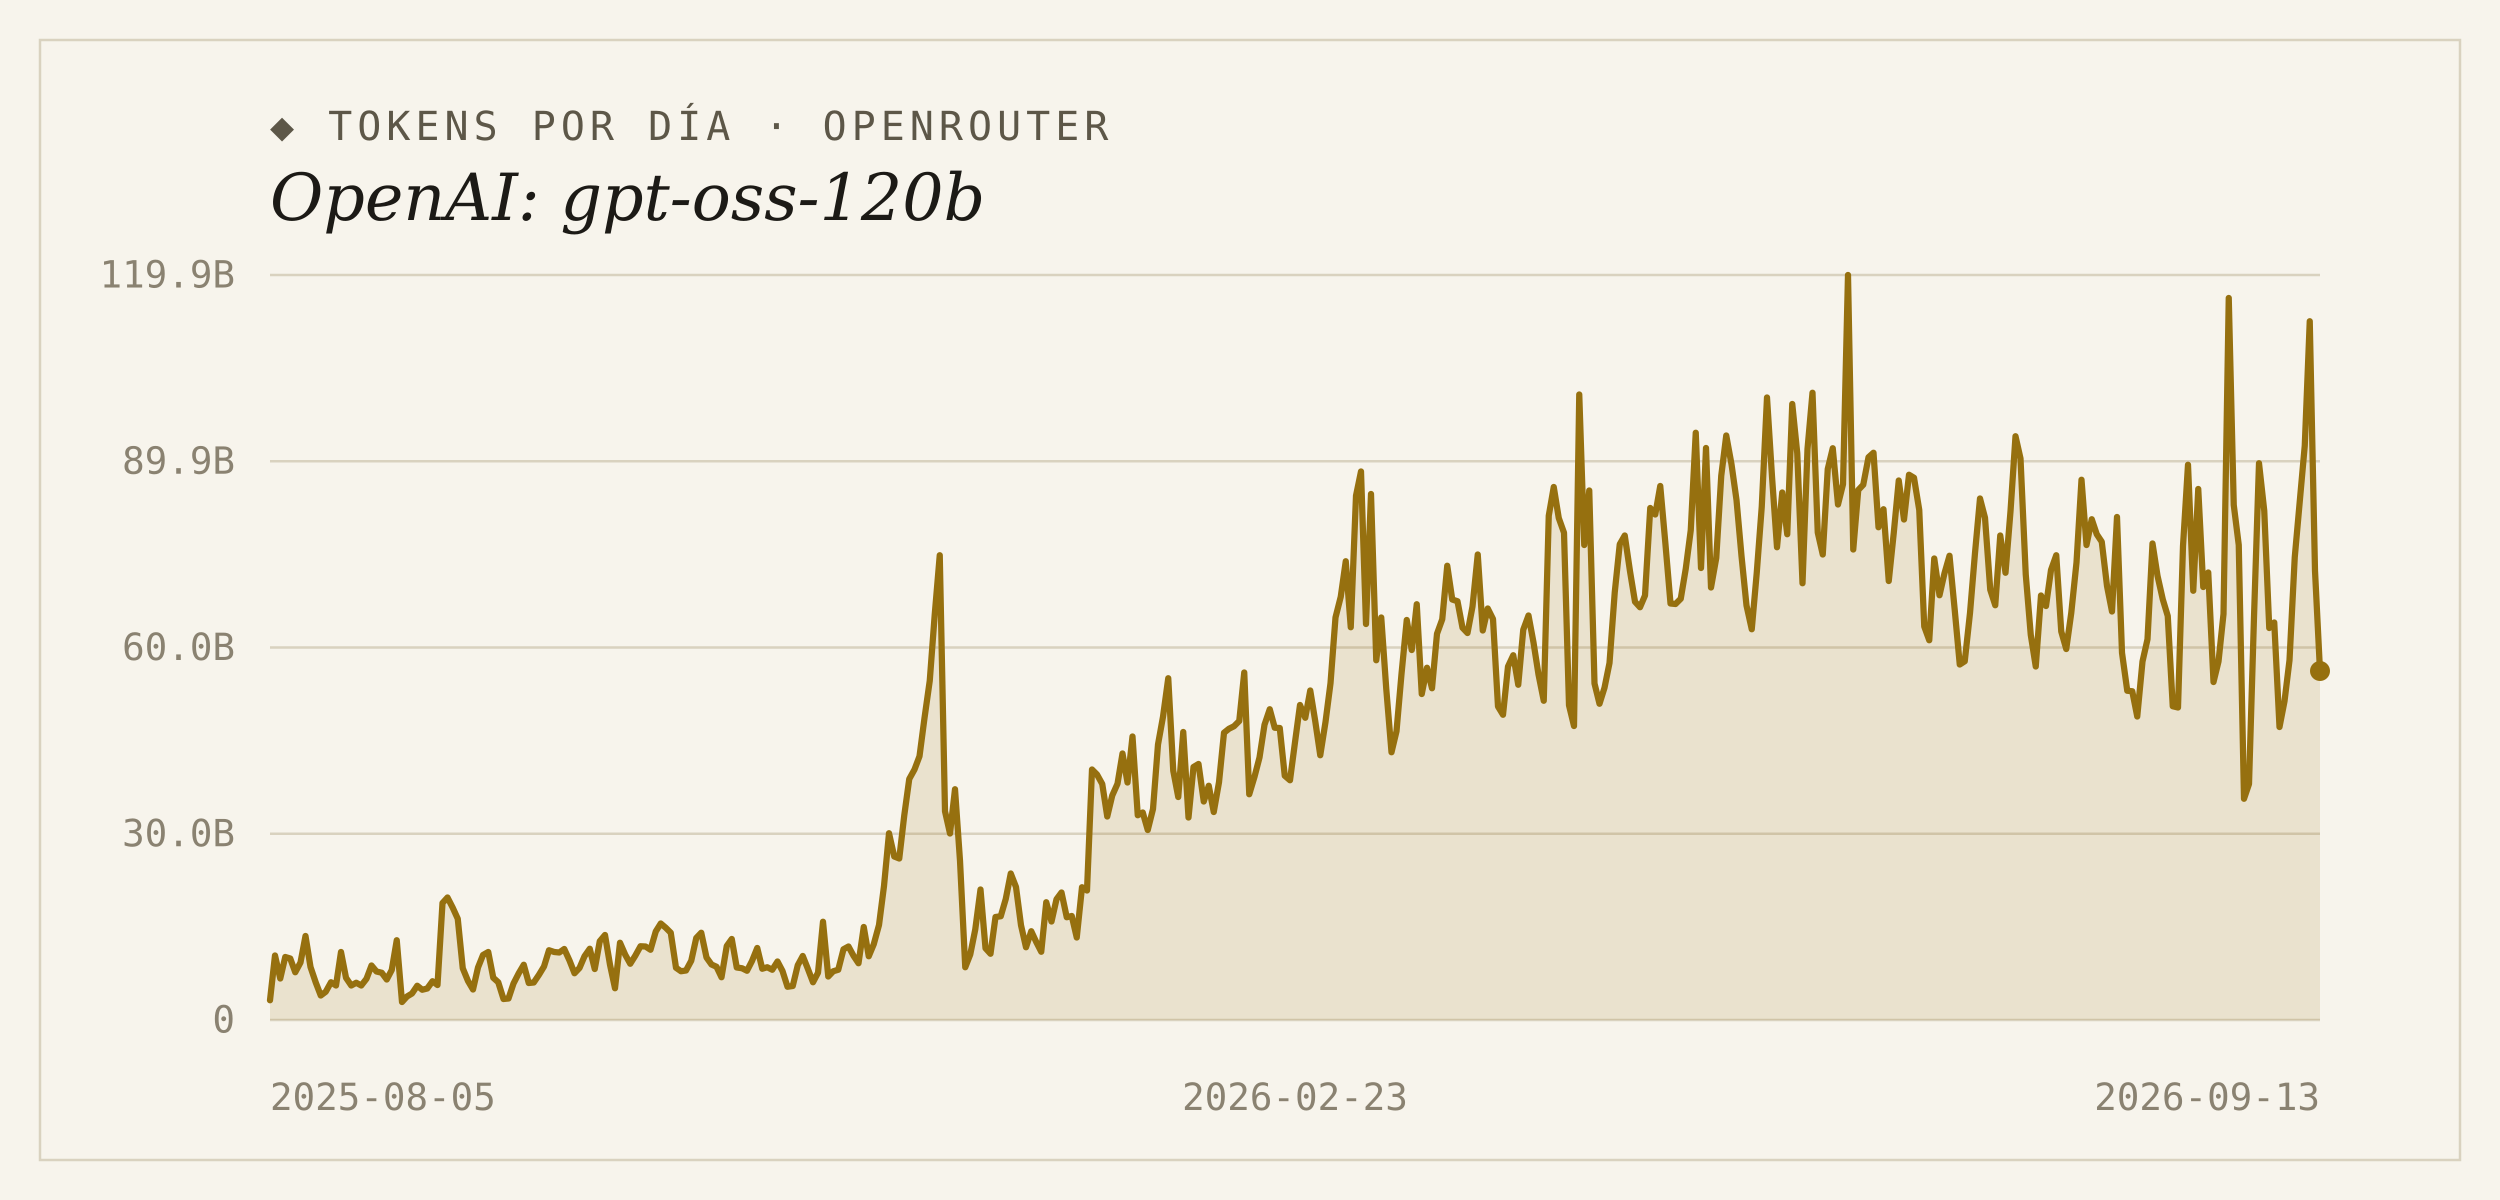
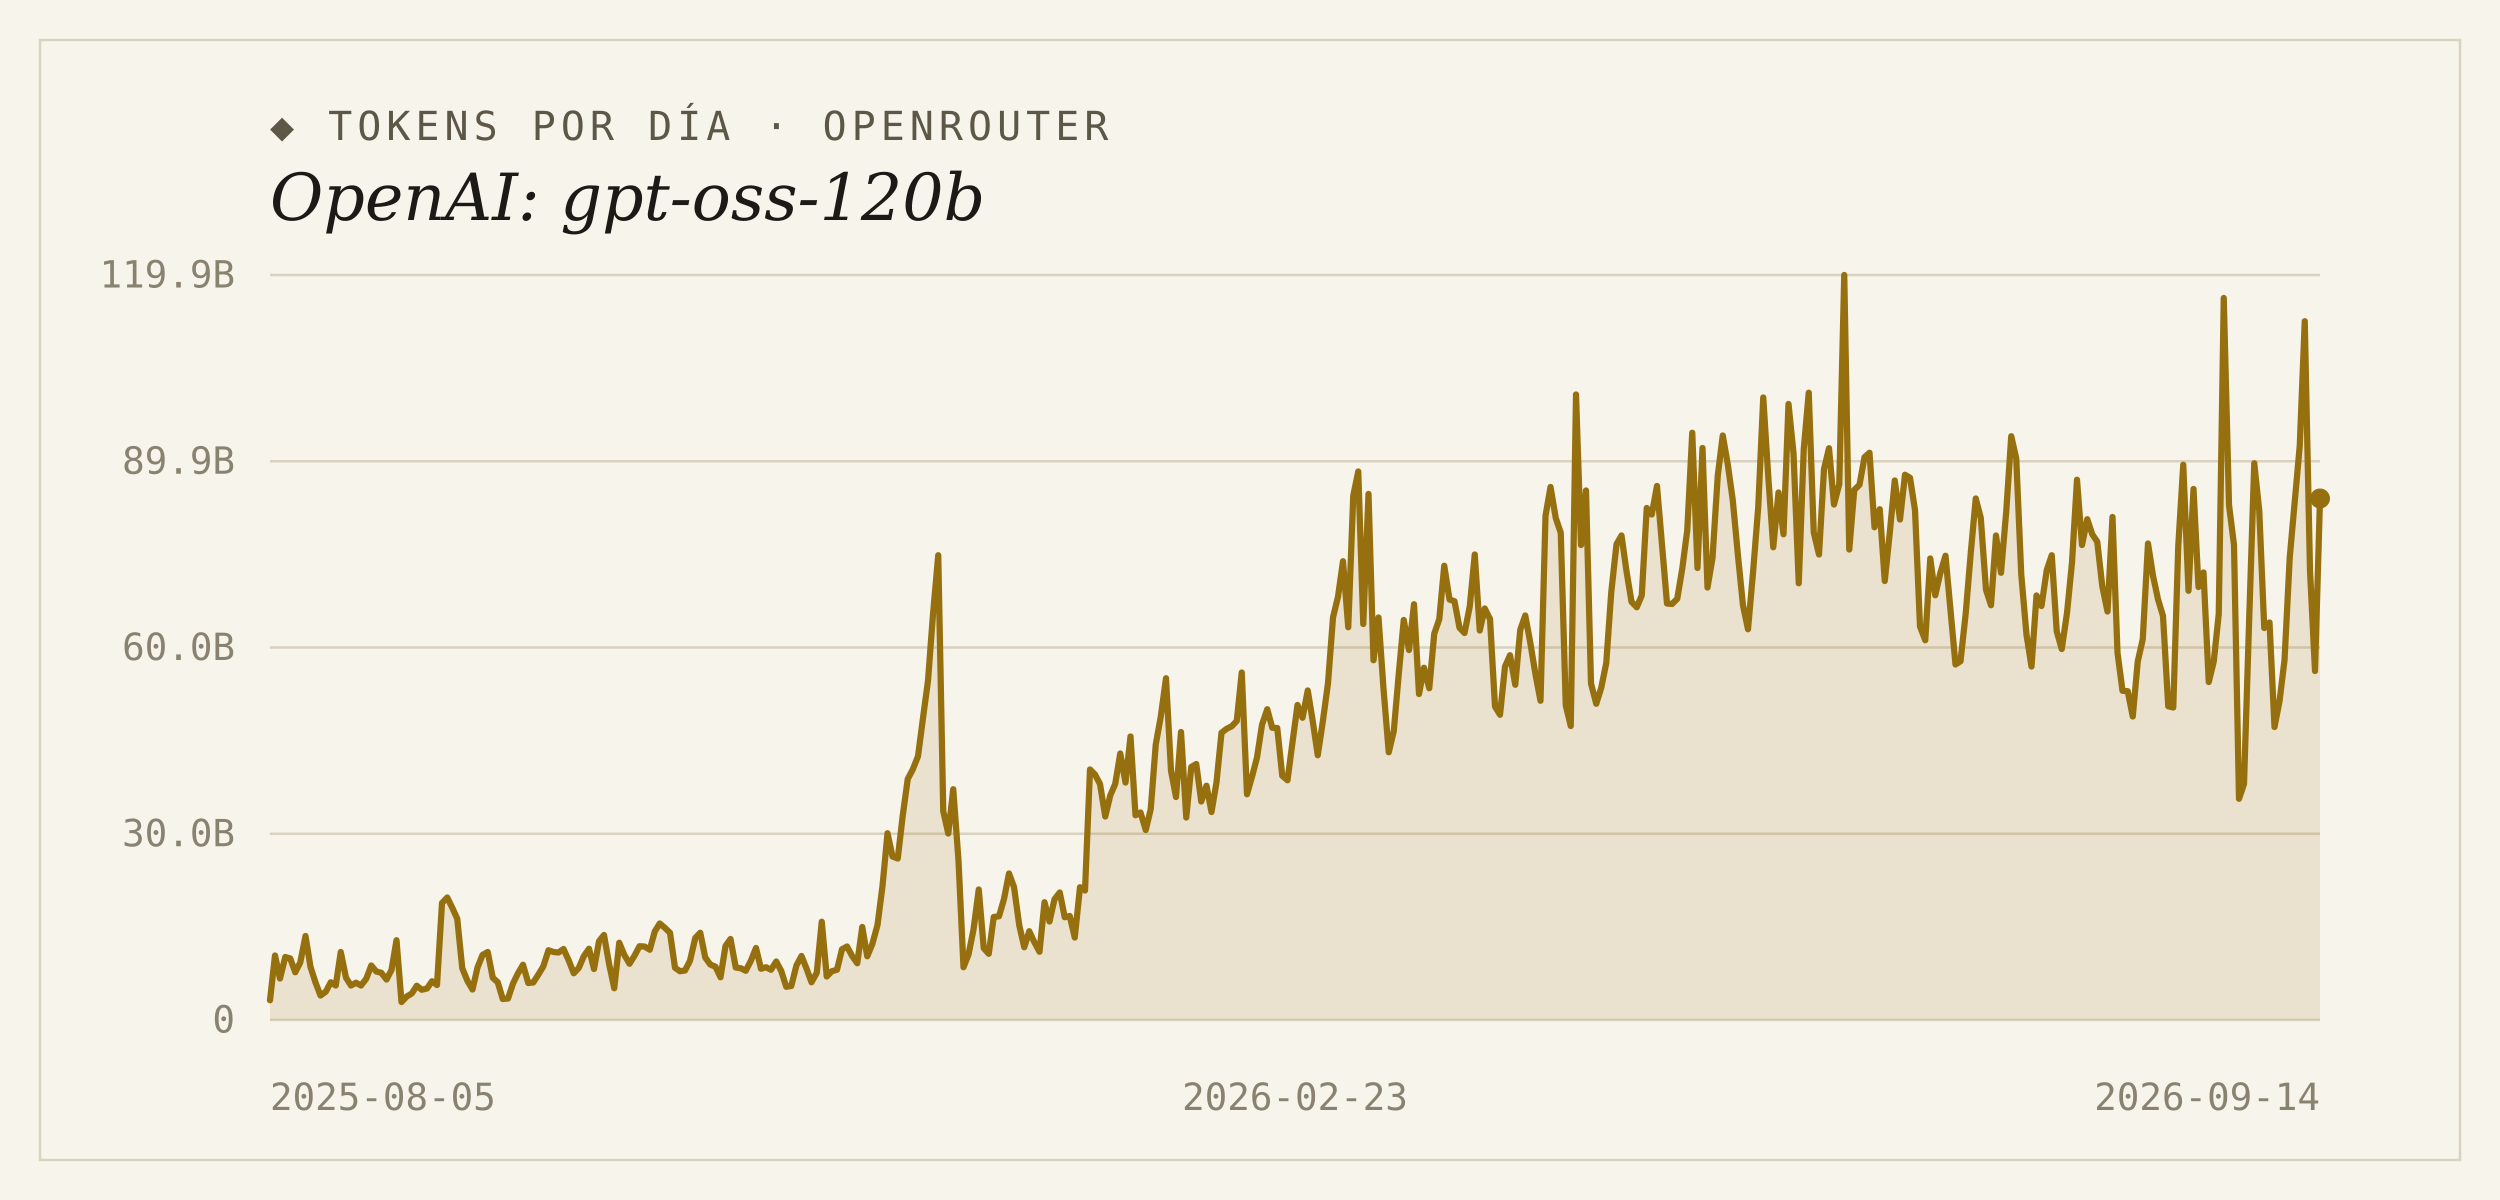
<svg xmlns="http://www.w3.org/2000/svg" width="1000" height="480" viewBox="0 0 1000 480">
  <rect width="1000" height="480" fill="#f7f4ec" />
  <rect x="16" y="16" width="968" height="448" fill="none" stroke="#d9d2bf" stroke-width="1" />
  <text x="108" y="56" font-family="'DejaVu Sans Mono', Consolas, monospace" font-size="16" letter-spacing="2" fill="#5d5748">◆ TOKENS POR DÍA · OPENROUTER</text>
  <text x="108" y="88" font-family="Georgia, 'DejaVu Serif', serif" font-size="26" font-style="italic" fill="#1c1a16">OpenAI: gpt-oss-120b</text>
  <line x1="108" y1="408.0" x2="928" y2="408.0" stroke="#d9d2bf" stroke-width="1" />
  <text x="94" y="413" text-anchor="end" font-family="'DejaVu Sans Mono', Consolas, monospace" font-size="15" fill="#8a8271">0</text>
  <line x1="108" y1="333.5" x2="928" y2="333.5" stroke="#d9d2bf" stroke-width="1" />
  <text x="94" y="338.5" text-anchor="end" font-family="'DejaVu Sans Mono', Consolas, monospace" font-size="15" fill="#8a8271">30.0B</text>
  <line x1="108" y1="259.0" x2="928" y2="259.0" stroke="#d9d2bf" stroke-width="1" />
  <text x="94" y="264" text-anchor="end" font-family="'DejaVu Sans Mono', Consolas, monospace" font-size="15" fill="#8a8271">60.0B</text>
  <line x1="108" y1="184.5" x2="928" y2="184.5" stroke="#d9d2bf" stroke-width="1" />
  <text x="94" y="189.5" text-anchor="end" font-family="'DejaVu Sans Mono', Consolas, monospace" font-size="15" fill="#8a8271">89.9B</text>
  <line x1="108" y1="110.0" x2="928" y2="110.0" stroke="#d9d2bf" stroke-width="1" />
  <text x="94" y="115" text-anchor="end" font-family="'DejaVu Sans Mono', Consolas, monospace" font-size="15" fill="#8a8271">119.9B</text>
-   <path d="M 108,408.0 L 108.0,400.1 L 110.0,382.2 L 112.1,391.4 L 114.1,382.8 L 116.1,383.4 L 118.1,388.9 L 120.2,385.0 L 122.2,374.4 L 124.2,386.8 L 126.3,393.0 L 128.3,398.2 L 130.3,396.7 L 132.4,392.9 L 134.4,394.2 L 136.4,380.8 L 138.4,391.1 L 140.5,394.2 L 142.5,393.1 L 144.5,394.2 L 146.6,391.5 L 148.6,386.2 L 150.6,388.6 L 152.7,389.1 L 154.7,391.8 L 156.7,388.0 L 158.7,376.1 L 160.8,400.8 L 162.8,398.6 L 164.8,397.4 L 166.9,394.3 L 168.9,395.9 L 170.9,395.4 L 173.0,392.5 L 175.0,394.0 L 177.0,361.2 L 179.0,359.0 L 181.1,363.1 L 183.1,367.5 L 185.1,387.3 L 187.2,392.4 L 189.2,395.8 L 191.2,387.0 L 193.2,382.0 L 195.3,380.8 L 197.3,391.1 L 199.3,392.9 L 201.4,399.6 L 203.4,399.4 L 205.4,393.4 L 207.5,389.3 L 209.5,385.9 L 211.5,393.2 L 213.5,393.0 L 215.6,389.9 L 217.6,386.6 L 219.6,380.1 L 221.7,380.8 L 223.7,381.0 L 225.7,379.6 L 227.8,384.2 L 229.8,389.3 L 231.8,387.2 L 233.8,382.5 L 235.9,379.5 L 237.9,387.6 L 239.9,376.5 L 242.0,374.0 L 244.0,385.9 L 246.0,395.3 L 248.0,377.1 L 250.1,381.9 L 252.1,385.5 L 254.1,382.3 L 256.2,378.5 L 258.2,378.6 L 260.2,379.9 L 262.3,372.6 L 264.3,369.4 L 266.3,371.1 L 268.3,373.1 L 270.4,387.1 L 272.4,388.5 L 274.4,388.2 L 276.5,384.3 L 278.5,375.2 L 280.5,373.1 L 282.6,383.0 L 284.6,385.8 L 286.6,386.7 L 288.6,390.9 L 290.7,378.4 L 292.7,375.6 L 294.7,387.0 L 296.8,387.3 L 298.8,388.3 L 300.8,384.4 L 302.9,379.2 L 304.9,387.5 L 306.9,386.9 L 308.9,387.9 L 311.0,384.6 L 313.0,388.4 L 315.0,394.7 L 317.1,394.4 L 319.1,386.1 L 321.1,382.4 L 323.1,387.4 L 325.2,392.9 L 327.2,389.1 L 329.2,368.7 L 331.3,390.6 L 333.3,388.5 L 335.3,387.9 L 337.4,379.7 L 339.4,378.6 L 341.4,382.3 L 343.4,385.3 L 345.5,370.8 L 347.5,382.5 L 349.5,377.7 L 351.6,370.0 L 353.6,354.4 L 355.6,333.3 L 357.7,342.6 L 359.7,343.4 L 361.7,326.2 L 363.7,311.6 L 365.8,307.8 L 367.8,302.5 L 369.8,287.2 L 371.9,272.3 L 373.9,245.7 L 375.9,222.1 L 378.0,324.5 L 380.0,333.4 L 382.0,315.7 L 384.0,344.3 L 386.1,386.9 L 388.1,381.8 L 390.1,371.8 L 392.2,355.8 L 394.2,379.3 L 396.2,381.5 L 398.2,366.8 L 400.3,366.5 L 402.3,359.6 L 404.3,349.4 L 406.4,354.8 L 408.4,370.1 L 410.4,378.9 L 412.5,372.5 L 414.5,376.8 L 416.5,380.7 L 418.5,360.9 L 420.6,368.6 L 422.6,359.7 L 424.6,357.0 L 426.7,366.9 L 428.7,366.4 L 430.7,375.0 L 432.8,354.9 L 434.8,356.2 L 436.8,307.8 L 438.8,309.8 L 440.9,313.6 L 442.9,326.6 L 444.9,318.2 L 447.0,313.5 L 449.0,301.4 L 451.0,313.0 L 453.0,294.6 L 455.1,326.1 L 457.1,325.0 L 459.1,332.0 L 461.2,323.6 L 463.2,297.8 L 465.2,286.7 L 467.3,271.3 L 469.3,308.3 L 471.3,318.8 L 473.3,292.8 L 475.4,327.0 L 477.4,306.8 L 479.4,305.6 L 481.5,320.6 L 483.5,314.3 L 485.5,324.8 L 487.6,312.9 L 489.6,293.1 L 491.6,291.5 L 493.6,290.5 L 495.7,288.4 L 497.7,269.0 L 499.7,317.7 L 501.8,310.7 L 503.8,303.0 L 505.8,289.9 L 507.9,283.7 L 509.9,291.1 L 511.9,291.2 L 513.9,310.3 L 516.0,312.1 L 518.0,296.9 L 520.0,282.0 L 522.1,287.1 L 524.1,276.2 L 526.1,288.5 L 528.1,302.1 L 530.2,288.8 L 532.2,273.3 L 534.2,247.0 L 536.3,238.7 L 538.3,224.5 L 540.3,250.9 L 542.4,198.3 L 544.4,188.6 L 546.4,249.6 L 548.4,197.6 L 550.5,264.1 L 552.5,247.0 L 554.5,275.5 L 556.6,300.9 L 558.6,292.5 L 560.6,269.6 L 562.7,248.0 L 564.7,260.0 L 566.7,241.7 L 568.7,277.6 L 570.8,267.1 L 572.8,275.3 L 574.8,253.5 L 576.9,247.7 L 578.9,226.3 L 580.9,239.8 L 583.0,240.5 L 585.0,251.1 L 587.0,253.2 L 589.0,242.6 L 591.1,221.8 L 593.1,252.2 L 595.1,243.4 L 597.2,247.6 L 599.2,282.6 L 601.2,285.9 L 603.2,266.6 L 605.3,262.1 L 607.3,273.9 L 609.3,251.9 L 611.4,246.2 L 613.4,257.0 L 615.4,269.8 L 617.5,280.3 L 619.5,206.3 L 621.5,194.8 L 623.5,207.2 L 625.6,213.1 L 627.6,282.1 L 629.6,290.4 L 631.7,157.8 L 633.7,218.0 L 635.7,196.2 L 637.8,273.4 L 639.8,281.5 L 641.8,275.1 L 643.8,265.2 L 645.9,236.9 L 647.9,217.7 L 649.9,214.2 L 652.0,228.5 L 654.0,240.7 L 656.0,242.9 L 658.0,238.2 L 660.1,203.2 L 662.1,205.8 L 664.1,194.4 L 666.2,217.9 L 668.2,241.4 L 670.2,241.6 L 672.3,239.5 L 674.3,227.5 L 676.3,212.1 L 678.3,173.1 L 680.4,227.2 L 682.4,179.2 L 684.4,235.0 L 686.5,223.2 L 688.5,190.3 L 690.5,174.2 L 692.6,185.7 L 694.6,200.0 L 696.6,222.4 L 698.6,242.2 L 700.7,251.7 L 702.7,229.1 L 704.7,202.7 L 706.8,159.0 L 708.8,190.6 L 710.8,218.9 L 712.9,197.0 L 714.9,213.7 L 716.9,161.6 L 718.9,181.3 L 721.0,233.3 L 723.0,179.6 L 725.0,157.1 L 727.1,213.0 L 729.1,221.8 L 731.1,187.6 L 733.1,179.3 L 735.2,201.8 L 737.2,193.7 L 739.2,110.0 L 741.3,219.8 L 743.3,196.0 L 745.3,193.9 L 747.4,182.9 L 749.4,181.1 L 751.4,210.9 L 753.4,203.7 L 755.5,232.4 L 757.5,213.2 L 759.5,192.2 L 761.6,207.8 L 763.6,189.9 L 765.6,191.1 L 767.7,204.0 L 769.7,250.6 L 771.7,256.1 L 773.7,223.4 L 775.8,238.1 L 777.8,229.3 L 779.8,222.3 L 781.9,244.1 L 783.9,265.8 L 785.9,264.5 L 788.0,245.2 L 790.0,221.2 L 792.0,199.4 L 794.0,207.1 L 796.1,235.9 L 798.1,242.1 L 800.1,214.2 L 802.2,229.1 L 804.2,204.5 L 806.2,174.5 L 808.2,183.4 L 810.3,229.8 L 812.3,253.9 L 814.3,266.6 L 816.4,238.2 L 818.4,242.4 L 820.4,228.0 L 822.5,222.1 L 824.5,252.6 L 826.5,259.6 L 828.5,245.2 L 830.6,225.0 L 832.6,191.9 L 834.6,218.0 L 836.7,207.7 L 838.7,213.7 L 840.7,216.7 L 842.8,234.4 L 844.8,244.6 L 846.8,206.8 L 848.8,261.1 L 850.9,276.3 L 852.9,276.5 L 854.9,286.6 L 857.0,264.6 L 859.0,255.7 L 861.0,217.4 L 863.0,230.3 L 865.1,239.7 L 867.1,246.4 L 869.1,282.5 L 871.2,283.0 L 873.2,218.4 L 875.2,185.9 L 877.3,236.3 L 879.3,195.6 L 881.3,234.8 L 883.3,229.0 L 885.4,272.8 L 887.4,264.6 L 889.4,245.6 L 891.5,119.2 L 893.5,202.0 L 895.5,218.0 L 897.6,319.5 L 899.6,313.6 L 901.6,246.8 L 903.6,185.3 L 905.7,204.3 L 907.7,251.2 L 909.7,249.0 L 911.8,290.8 L 913.8,280.5 L 915.8,264.1 L 917.9,222.9 L 919.9,200.6 L 921.9,178.3 L 923.9,128.5 L 926.0,228.3 L 928.0,268.4 L 928.0,408.0 Z" fill="#96700f" fill-opacity="0.14" />
-   <polyline points="108.0,400.1 110.0,382.2 112.1,391.4 114.1,382.8 116.1,383.4 118.1,388.9 120.2,385.0 122.2,374.4 124.2,386.8 126.3,393.0 128.3,398.2 130.3,396.7 132.4,392.9 134.4,394.2 136.4,380.8 138.4,391.1 140.5,394.2 142.5,393.1 144.5,394.2 146.6,391.5 148.6,386.2 150.6,388.6 152.7,389.1 154.7,391.8 156.7,388.0 158.7,376.1 160.8,400.8 162.8,398.6 164.8,397.4 166.9,394.3 168.9,395.9 170.9,395.4 173.0,392.5 175.0,394.0 177.0,361.2 179.0,359.0 181.1,363.1 183.1,367.5 185.1,387.3 187.2,392.4 189.2,395.8 191.2,387.0 193.2,382.0 195.3,380.8 197.3,391.1 199.3,392.9 201.4,399.6 203.4,399.4 205.4,393.4 207.5,389.3 209.5,385.9 211.5,393.2 213.5,393.0 215.6,389.9 217.6,386.6 219.6,380.1 221.7,380.8 223.7,381.0 225.7,379.6 227.8,384.2 229.8,389.3 231.8,387.2 233.8,382.5 235.9,379.5 237.9,387.6 239.9,376.5 242.0,374.0 244.0,385.9 246.0,395.3 248.0,377.1 250.1,381.9 252.1,385.5 254.1,382.3 256.2,378.5 258.2,378.6 260.2,379.9 262.3,372.6 264.3,369.4 266.3,371.1 268.3,373.1 270.4,387.1 272.4,388.5 274.4,388.2 276.5,384.3 278.5,375.2 280.5,373.1 282.6,383.0 284.6,385.8 286.6,386.7 288.6,390.9 290.7,378.4 292.7,375.6 294.7,387.0 296.8,387.3 298.8,388.3 300.8,384.4 302.9,379.2 304.9,387.5 306.9,386.9 308.9,387.9 311.0,384.6 313.0,388.4 315.0,394.7 317.1,394.4 319.1,386.1 321.1,382.4 323.1,387.4 325.2,392.9 327.2,389.1 329.2,368.7 331.3,390.6 333.3,388.5 335.3,387.9 337.4,379.7 339.4,378.6 341.4,382.3 343.4,385.3 345.5,370.8 347.5,382.5 349.5,377.7 351.6,370.0 353.6,354.4 355.6,333.3 357.7,342.6 359.7,343.4 361.7,326.2 363.7,311.6 365.8,307.8 367.8,302.5 369.8,287.2 371.9,272.3 373.9,245.7 375.9,222.1 378.0,324.5 380.0,333.4 382.0,315.7 384.0,344.3 386.1,386.9 388.1,381.8 390.1,371.8 392.2,355.8 394.2,379.3 396.2,381.5 398.2,366.8 400.3,366.5 402.3,359.6 404.3,349.4 406.4,354.8 408.4,370.1 410.4,378.9 412.5,372.5 414.5,376.8 416.5,380.7 418.5,360.9 420.6,368.6 422.6,359.7 424.6,357.0 426.7,366.9 428.7,366.4 430.7,375.0 432.8,354.9 434.8,356.2 436.8,307.8 438.8,309.8 440.9,313.6 442.9,326.6 444.9,318.2 447.0,313.5 449.0,301.4 451.0,313.0 453.0,294.6 455.1,326.1 457.1,325.0 459.1,332.0 461.2,323.6 463.2,297.8 465.2,286.7 467.3,271.3 469.3,308.3 471.3,318.8 473.3,292.8 475.4,327.0 477.4,306.8 479.4,305.6 481.5,320.6 483.5,314.3 485.5,324.8 487.6,312.9 489.6,293.1 491.6,291.5 493.6,290.5 495.7,288.4 497.7,269.0 499.7,317.7 501.8,310.7 503.8,303.0 505.8,289.9 507.9,283.7 509.9,291.1 511.9,291.2 513.9,310.3 516.0,312.1 518.0,296.9 520.0,282.0 522.1,287.1 524.1,276.2 526.1,288.5 528.1,302.1 530.2,288.8 532.2,273.3 534.2,247.0 536.3,238.7 538.3,224.5 540.3,250.9 542.4,198.3 544.4,188.6 546.4,249.6 548.4,197.6 550.5,264.1 552.5,247.0 554.5,275.5 556.6,300.9 558.6,292.5 560.6,269.6 562.7,248.0 564.7,260.0 566.7,241.7 568.7,277.6 570.8,267.1 572.8,275.3 574.8,253.5 576.9,247.7 578.9,226.3 580.9,239.8 583.0,240.5 585.0,251.1 587.0,253.2 589.0,242.6 591.1,221.8 593.1,252.2 595.1,243.4 597.2,247.6 599.2,282.6 601.2,285.9 603.2,266.6 605.3,262.1 607.3,273.9 609.3,251.9 611.4,246.2 613.4,257.0 615.4,269.8 617.5,280.3 619.5,206.3 621.5,194.8 623.5,207.2 625.6,213.1 627.6,282.1 629.6,290.4 631.7,157.8 633.7,218.0 635.7,196.2 637.8,273.4 639.8,281.5 641.8,275.1 643.8,265.2 645.9,236.9 647.9,217.7 649.9,214.2 652.0,228.5 654.0,240.7 656.0,242.9 658.0,238.2 660.1,203.2 662.1,205.8 664.1,194.4 666.2,217.9 668.2,241.4 670.2,241.6 672.3,239.5 674.3,227.5 676.3,212.1 678.3,173.1 680.4,227.2 682.4,179.2 684.4,235.0 686.5,223.2 688.5,190.3 690.5,174.2 692.6,185.7 694.6,200.0 696.6,222.4 698.6,242.2 700.7,251.7 702.7,229.1 704.7,202.7 706.8,159.0 708.8,190.6 710.8,218.9 712.9,197.0 714.9,213.7 716.9,161.6 718.9,181.3 721.0,233.3 723.0,179.6 725.0,157.1 727.1,213.0 729.1,221.8 731.1,187.6 733.1,179.3 735.2,201.8 737.2,193.7 739.2,110.0 741.3,219.8 743.3,196.0 745.3,193.9 747.4,182.9 749.4,181.1 751.4,210.9 753.4,203.7 755.5,232.4 757.5,213.2 759.5,192.2 761.6,207.8 763.6,189.9 765.6,191.1 767.7,204.0 769.7,250.6 771.7,256.1 773.7,223.4 775.8,238.1 777.8,229.3 779.8,222.3 781.9,244.1 783.9,265.8 785.9,264.5 788.0,245.2 790.0,221.2 792.0,199.4 794.0,207.1 796.1,235.9 798.1,242.1 800.1,214.2 802.2,229.1 804.2,204.5 806.2,174.5 808.2,183.4 810.3,229.8 812.3,253.9 814.3,266.6 816.4,238.2 818.4,242.4 820.4,228.0 822.5,222.1 824.5,252.6 826.5,259.6 828.5,245.2 830.6,225.0 832.6,191.9 834.6,218.0 836.7,207.7 838.7,213.7 840.7,216.7 842.8,234.4 844.8,244.6 846.8,206.8 848.8,261.1 850.9,276.3 852.9,276.5 854.9,286.6 857.0,264.6 859.0,255.7 861.0,217.4 863.0,230.3 865.1,239.7 867.1,246.4 869.1,282.5 871.2,283.0 873.2,218.4 875.2,185.9 877.3,236.3 879.3,195.6 881.3,234.8 883.3,229.0 885.4,272.8 887.4,264.6 889.4,245.6 891.5,119.2 893.5,202.0 895.5,218.0 897.6,319.5 899.6,313.6 901.6,246.8 903.6,185.3 905.7,204.3 907.7,251.2 909.7,249.0 911.8,290.8 913.8,280.5 915.8,264.1 917.9,222.9 919.9,200.6 921.9,178.3 923.9,128.5 926.0,228.3 928.0,268.4" fill="none" stroke="#96700f" stroke-width="2.5" stroke-linejoin="round" stroke-linecap="round" />
-   <circle cx="928.0" cy="268.4" r="4" fill="#96700f" />
+   <path d="M 108,408.0 L 108.0,400.1 L 110.0,382.2 L 112.0,391.4 L 114.1,382.8 L 116.1,383.4 L 118.1,388.9 L 120.1,385.0 L 122.2,374.4 L 124.2,386.8 L 126.2,393.0 L 128.2,398.2 L 130.3,396.7 L 132.3,392.9 L 134.3,394.2 L 136.3,380.8 L 138.4,391.1 L 140.4,394.2 L 142.4,393.1 L 144.4,394.2 L 146.5,391.5 L 148.5,386.2 L 150.5,388.6 L 152.5,389.1 L 154.6,391.8 L 156.6,388.0 L 158.6,376.1 L 160.6,400.8 L 162.7,398.6 L 164.7,397.4 L 166.7,394.3 L 168.7,395.9 L 170.8,395.4 L 172.8,392.5 L 174.8,394.0 L 176.8,361.2 L 178.9,359.0 L 180.9,363.1 L 182.9,367.5 L 184.9,387.3 L 187.0,392.4 L 189.0,395.8 L 191.0,387.0 L 193.0,382.0 L 195.1,380.8 L 197.1,391.1 L 199.1,392.9 L 201.1,399.6 L 203.2,399.4 L 205.2,393.4 L 207.2,389.3 L 209.2,385.9 L 211.3,393.2 L 213.3,393.0 L 215.3,389.9 L 217.3,386.6 L 219.4,380.1 L 221.4,380.8 L 223.4,381.0 L 225.4,379.6 L 227.5,384.2 L 229.5,389.3 L 231.5,387.2 L 233.5,382.5 L 235.6,379.5 L 237.6,387.6 L 239.6,376.5 L 241.6,374.0 L 243.7,385.9 L 245.7,395.3 L 247.7,377.1 L 249.7,381.9 L 251.8,385.5 L 253.8,382.3 L 255.8,378.5 L 257.8,378.6 L 259.9,379.9 L 261.9,372.6 L 263.9,369.4 L 265.9,371.1 L 268.0,373.1 L 270.0,387.1 L 272.0,388.5 L 274.0,388.2 L 276.0,384.3 L 278.1,375.2 L 280.1,373.1 L 282.1,383.0 L 284.1,385.8 L 286.2,386.7 L 288.2,390.9 L 290.2,378.4 L 292.2,375.6 L 294.3,387.0 L 296.3,387.3 L 298.3,388.3 L 300.3,384.4 L 302.4,379.2 L 304.4,387.5 L 306.4,386.9 L 308.4,387.9 L 310.5,384.6 L 312.5,388.4 L 314.5,394.7 L 316.5,394.4 L 318.6,386.1 L 320.6,382.4 L 322.6,387.4 L 324.6,392.9 L 326.7,389.1 L 328.7,368.7 L 330.7,390.6 L 332.7,388.5 L 334.8,387.9 L 336.8,379.7 L 338.8,378.6 L 340.8,382.3 L 342.9,385.3 L 344.9,370.8 L 346.9,382.5 L 348.9,377.7 L 351.0,370.0 L 353.0,354.4 L 355.0,333.3 L 357.0,342.6 L 359.1,343.4 L 361.1,326.2 L 363.1,311.6 L 365.1,307.8 L 367.2,302.5 L 369.2,287.2 L 371.2,272.3 L 373.2,245.7 L 375.3,222.1 L 377.3,324.5 L 379.3,333.4 L 381.3,315.7 L 383.4,344.3 L 385.4,386.9 L 387.4,381.8 L 389.4,371.8 L 391.5,355.8 L 393.5,379.3 L 395.5,381.5 L 397.5,366.8 L 399.6,366.5 L 401.6,359.6 L 403.6,349.4 L 405.6,354.8 L 407.7,370.1 L 409.7,378.9 L 411.7,372.5 L 413.7,376.8 L 415.8,380.7 L 417.8,360.9 L 419.8,368.6 L 421.8,359.7 L 423.9,357.0 L 425.9,366.9 L 427.9,366.4 L 429.9,375.0 L 432.0,354.9 L 434.0,356.2 L 436.0,307.8 L 438.0,309.8 L 440.0,313.6 L 442.1,326.6 L 444.1,318.2 L 446.1,313.5 L 448.1,301.4 L 450.2,313.0 L 452.2,294.6 L 454.2,326.1 L 456.2,325.0 L 458.3,332.0 L 460.3,323.6 L 462.3,297.8 L 464.3,286.7 L 466.4,271.3 L 468.4,308.3 L 470.4,318.8 L 472.4,292.8 L 474.5,327.0 L 476.5,306.8 L 478.5,305.6 L 480.5,320.6 L 482.6,314.3 L 484.6,324.8 L 486.6,312.9 L 488.6,293.1 L 490.7,291.5 L 492.7,290.5 L 494.7,288.4 L 496.7,269.0 L 498.8,317.7 L 500.8,310.7 L 502.8,303.0 L 504.8,289.9 L 506.9,283.7 L 508.9,291.1 L 510.9,291.2 L 512.9,310.3 L 515.0,312.1 L 517.0,296.9 L 519.0,282.0 L 521.0,287.1 L 523.1,276.2 L 525.1,288.5 L 527.1,302.1 L 529.1,288.8 L 531.2,273.3 L 533.2,247.0 L 535.2,238.7 L 537.2,224.5 L 539.3,250.9 L 541.3,198.3 L 543.3,188.6 L 545.3,249.6 L 547.4,197.6 L 549.4,264.1 L 551.4,247.0 L 553.4,275.5 L 555.5,300.9 L 557.5,292.5 L 559.5,269.6 L 561.5,248.0 L 563.6,260.0 L 565.6,241.7 L 567.6,277.6 L 569.6,267.1 L 571.7,275.3 L 573.7,253.5 L 575.7,247.7 L 577.7,226.3 L 579.8,239.8 L 581.8,240.5 L 583.8,251.1 L 585.8,253.2 L 587.9,242.6 L 589.9,221.8 L 591.9,252.2 L 593.9,243.4 L 596.0,247.6 L 598.0,282.6 L 600.0,285.9 L 602.0,266.6 L 604.0,262.1 L 606.1,273.9 L 608.1,251.9 L 610.1,246.2 L 612.1,257.0 L 614.2,269.8 L 616.2,280.3 L 618.2,206.3 L 620.2,194.8 L 622.3,207.2 L 624.3,213.1 L 626.3,282.1 L 628.3,290.4 L 630.4,157.8 L 632.4,218.0 L 634.4,196.2 L 636.4,273.4 L 638.5,281.5 L 640.5,275.1 L 642.5,265.2 L 644.5,236.9 L 646.6,217.7 L 648.6,214.2 L 650.6,228.5 L 652.6,240.7 L 654.7,242.9 L 656.7,238.2 L 658.7,203.2 L 660.7,205.8 L 662.8,194.4 L 664.8,217.9 L 666.8,241.4 L 668.8,241.6 L 670.9,239.5 L 672.9,227.5 L 674.9,212.1 L 676.9,173.1 L 679.0,227.2 L 681.0,179.2 L 683.0,235.0 L 685.0,223.2 L 687.1,190.3 L 689.1,174.2 L 691.1,185.7 L 693.1,200.0 L 695.2,222.4 L 697.2,242.2 L 699.2,251.7 L 701.2,229.1 L 703.3,202.7 L 705.3,159.0 L 707.3,190.6 L 709.3,218.9 L 711.4,197.0 L 713.4,213.7 L 715.4,161.6 L 717.4,181.3 L 719.5,233.3 L 721.5,179.6 L 723.5,157.1 L 725.5,213.0 L 727.6,221.8 L 729.6,187.6 L 731.6,179.3 L 733.6,201.8 L 735.7,193.7 L 737.7,110.0 L 739.7,219.8 L 741.7,196.0 L 743.8,193.9 L 745.8,182.9 L 747.8,181.1 L 749.8,210.9 L 751.9,203.7 L 753.9,232.4 L 755.9,213.2 L 757.9,192.2 L 760.0,207.8 L 762.0,189.9 L 764.0,191.1 L 766.0,204.0 L 768.0,250.6 L 770.1,256.1 L 772.1,223.4 L 774.1,238.1 L 776.1,229.3 L 778.2,222.3 L 780.2,244.1 L 782.2,265.8 L 784.2,264.5 L 786.3,245.2 L 788.3,221.2 L 790.3,199.4 L 792.3,207.1 L 794.4,235.9 L 796.4,242.1 L 798.4,214.2 L 800.4,229.1 L 802.5,204.5 L 804.5,174.5 L 806.5,183.4 L 808.5,229.8 L 810.6,253.9 L 812.6,266.6 L 814.6,238.2 L 816.6,242.4 L 818.7,228.0 L 820.7,222.1 L 822.7,252.6 L 824.7,259.6 L 826.8,245.2 L 828.8,225.0 L 830.8,191.9 L 832.8,218.0 L 834.9,207.7 L 836.9,213.7 L 838.9,216.7 L 840.9,234.4 L 843.0,244.6 L 845.0,206.8 L 847.0,261.1 L 849.0,276.3 L 851.1,276.5 L 853.1,286.6 L 855.1,264.6 L 857.1,255.7 L 859.2,217.4 L 861.2,230.3 L 863.2,239.7 L 865.2,246.4 L 867.3,282.5 L 869.3,283.0 L 871.3,218.4 L 873.3,185.9 L 875.4,236.3 L 877.4,195.6 L 879.4,234.8 L 881.4,229.0 L 883.5,272.8 L 885.5,264.6 L 887.5,245.6 L 889.5,119.2 L 891.6,202.0 L 893.6,218.0 L 895.6,319.5 L 897.6,313.6 L 899.7,246.8 L 901.7,185.3 L 903.7,204.3 L 905.7,251.2 L 907.8,249.0 L 909.8,290.8 L 911.8,280.5 L 913.8,264.1 L 915.9,222.9 L 917.9,200.6 L 919.9,178.3 L 921.9,128.5 L 924.0,228.3 L 926.0,268.4 L 928.0,199.4 L 928.0,408.0 Z" fill="#96700f" fill-opacity="0.14" />
+   <polyline points="108.0,400.1 110.0,382.2 112.0,391.4 114.1,382.8 116.1,383.4 118.1,388.9 120.1,385.0 122.2,374.4 124.2,386.8 126.2,393.0 128.2,398.2 130.3,396.7 132.3,392.9 134.3,394.2 136.3,380.8 138.4,391.1 140.4,394.2 142.4,393.1 144.4,394.2 146.5,391.5 148.5,386.2 150.5,388.6 152.5,389.1 154.6,391.8 156.6,388.0 158.6,376.1 160.6,400.8 162.7,398.6 164.7,397.4 166.7,394.3 168.7,395.9 170.8,395.4 172.8,392.5 174.8,394.0 176.8,361.2 178.9,359.0 180.9,363.1 182.9,367.5 184.9,387.3 187.0,392.4 189.0,395.8 191.0,387.0 193.0,382.0 195.1,380.8 197.1,391.1 199.1,392.9 201.1,399.6 203.2,399.4 205.2,393.4 207.2,389.3 209.2,385.9 211.3,393.2 213.3,393.0 215.3,389.9 217.3,386.6 219.4,380.1 221.4,380.8 223.4,381.0 225.4,379.6 227.5,384.2 229.5,389.3 231.5,387.2 233.5,382.5 235.6,379.5 237.6,387.6 239.6,376.5 241.6,374.0 243.7,385.9 245.7,395.3 247.7,377.1 249.7,381.9 251.8,385.5 253.8,382.3 255.8,378.5 257.8,378.6 259.9,379.9 261.9,372.6 263.9,369.4 265.9,371.1 268.0,373.1 270.0,387.1 272.0,388.5 274.0,388.2 276.0,384.3 278.1,375.2 280.1,373.1 282.1,383.0 284.1,385.8 286.2,386.7 288.2,390.9 290.2,378.4 292.2,375.6 294.3,387.0 296.3,387.3 298.3,388.3 300.3,384.4 302.4,379.2 304.4,387.5 306.4,386.9 308.4,387.9 310.5,384.6 312.5,388.4 314.5,394.7 316.5,394.4 318.6,386.1 320.6,382.4 322.6,387.4 324.6,392.9 326.7,389.1 328.7,368.7 330.7,390.6 332.7,388.5 334.8,387.9 336.8,379.7 338.8,378.6 340.8,382.3 342.9,385.3 344.9,370.8 346.9,382.5 348.9,377.7 351.0,370.0 353.0,354.4 355.0,333.3 357.0,342.6 359.1,343.4 361.1,326.2 363.1,311.6 365.1,307.8 367.2,302.5 369.2,287.2 371.2,272.3 373.2,245.7 375.3,222.1 377.3,324.5 379.3,333.4 381.3,315.7 383.4,344.3 385.4,386.9 387.4,381.8 389.4,371.8 391.5,355.8 393.5,379.3 395.5,381.5 397.5,366.8 399.6,366.5 401.6,359.6 403.6,349.4 405.6,354.8 407.7,370.1 409.7,378.9 411.7,372.5 413.7,376.8 415.8,380.7 417.8,360.9 419.8,368.6 421.8,359.7 423.9,357.0 425.9,366.9 427.9,366.4 429.9,375.0 432.0,354.9 434.0,356.2 436.0,307.8 438.0,309.8 440.0,313.6 442.1,326.6 444.1,318.2 446.1,313.5 448.1,301.4 450.2,313.0 452.2,294.6 454.2,326.1 456.2,325.0 458.3,332.0 460.3,323.6 462.3,297.8 464.3,286.7 466.4,271.3 468.4,308.3 470.4,318.8 472.4,292.8 474.5,327.0 476.5,306.8 478.5,305.6 480.5,320.6 482.6,314.3 484.6,324.8 486.6,312.9 488.6,293.1 490.7,291.5 492.7,290.5 494.7,288.4 496.7,269.0 498.8,317.7 500.8,310.7 502.8,303.0 504.8,289.9 506.9,283.7 508.9,291.1 510.9,291.2 512.9,310.3 515.0,312.1 517.0,296.9 519.0,282.0 521.0,287.1 523.1,276.2 525.1,288.5 527.1,302.1 529.1,288.8 531.2,273.3 533.2,247.0 535.2,238.7 537.2,224.5 539.3,250.9 541.3,198.3 543.3,188.6 545.3,249.6 547.4,197.6 549.4,264.1 551.4,247.0 553.4,275.5 555.5,300.9 557.5,292.5 559.5,269.6 561.5,248.0 563.6,260.0 565.6,241.7 567.6,277.6 569.6,267.1 571.7,275.3 573.7,253.5 575.7,247.7 577.7,226.3 579.8,239.8 581.8,240.5 583.8,251.1 585.8,253.2 587.9,242.6 589.9,221.8 591.9,252.2 593.9,243.4 596.0,247.6 598.0,282.6 600.0,285.9 602.0,266.6 604.0,262.1 606.1,273.9 608.1,251.9 610.1,246.2 612.1,257.0 614.2,269.8 616.2,280.3 618.2,206.3 620.2,194.8 622.3,207.2 624.3,213.1 626.3,282.1 628.3,290.4 630.4,157.8 632.4,218.0 634.4,196.2 636.4,273.4 638.5,281.5 640.5,275.1 642.5,265.2 644.5,236.9 646.6,217.7 648.6,214.2 650.6,228.5 652.6,240.7 654.7,242.9 656.7,238.2 658.7,203.2 660.7,205.8 662.8,194.4 664.8,217.9 666.8,241.4 668.8,241.6 670.9,239.5 672.9,227.5 674.9,212.1 676.9,173.1 679.0,227.2 681.0,179.2 683.0,235.0 685.0,223.2 687.1,190.3 689.1,174.2 691.1,185.7 693.1,200.0 695.2,222.4 697.2,242.2 699.2,251.7 701.2,229.1 703.3,202.7 705.3,159.0 707.3,190.6 709.3,218.9 711.4,197.0 713.4,213.7 715.4,161.6 717.4,181.3 719.5,233.3 721.5,179.6 723.5,157.1 725.5,213.0 727.6,221.8 729.6,187.6 731.6,179.3 733.6,201.8 735.7,193.7 737.7,110.0 739.7,219.8 741.7,196.0 743.8,193.9 745.8,182.9 747.8,181.1 749.8,210.9 751.9,203.7 753.9,232.4 755.9,213.2 757.9,192.2 760.0,207.8 762.0,189.9 764.0,191.1 766.0,204.0 768.0,250.6 770.1,256.1 772.1,223.4 774.1,238.1 776.1,229.3 778.2,222.3 780.2,244.1 782.2,265.8 784.2,264.5 786.3,245.2 788.3,221.2 790.3,199.4 792.3,207.1 794.4,235.9 796.4,242.1 798.4,214.2 800.4,229.1 802.5,204.5 804.5,174.5 806.5,183.4 808.5,229.8 810.6,253.9 812.6,266.6 814.6,238.2 816.6,242.4 818.7,228.0 820.7,222.1 822.7,252.6 824.7,259.6 826.8,245.2 828.8,225.0 830.8,191.9 832.8,218.0 834.9,207.7 836.9,213.7 838.9,216.7 840.9,234.4 843.0,244.6 845.0,206.8 847.0,261.1 849.0,276.3 851.1,276.5 853.1,286.6 855.1,264.6 857.1,255.7 859.2,217.4 861.2,230.3 863.2,239.7 865.2,246.4 867.3,282.5 869.3,283.0 871.3,218.4 873.3,185.9 875.4,236.3 877.4,195.6 879.4,234.8 881.4,229.0 883.5,272.8 885.5,264.6 887.5,245.6 889.5,119.2 891.6,202.0 893.6,218.0 895.6,319.5 897.6,313.6 899.7,246.8 901.7,185.3 903.7,204.3 905.7,251.2 907.8,249.0 909.8,290.8 911.8,280.5 913.8,264.1 915.9,222.9 917.9,200.6 919.9,178.3 921.9,128.5 924.0,228.3 926.0,268.4 928.0,199.4" fill="none" stroke="#96700f" stroke-width="2.5" stroke-linejoin="round" stroke-linecap="round" />
+   <circle cx="928.0" cy="199.4" r="4" fill="#96700f" />
  <text x="108" y="444" text-anchor="start" font-family="'DejaVu Sans Mono', Consolas, monospace" font-size="15" fill="#8a8271">2025-08-05</text>
  <text x="518" y="444" text-anchor="middle" font-family="'DejaVu Sans Mono', Consolas, monospace" font-size="15" fill="#8a8271">2026-02-23</text>
-   <text x="928" y="444" text-anchor="end" font-family="'DejaVu Sans Mono', Consolas, monospace" font-size="15" fill="#8a8271">2026-09-13</text>
+   <text x="928" y="444" text-anchor="end" font-family="'DejaVu Sans Mono', Consolas, monospace" font-size="15" fill="#8a8271">2026-09-14</text>
</svg>
